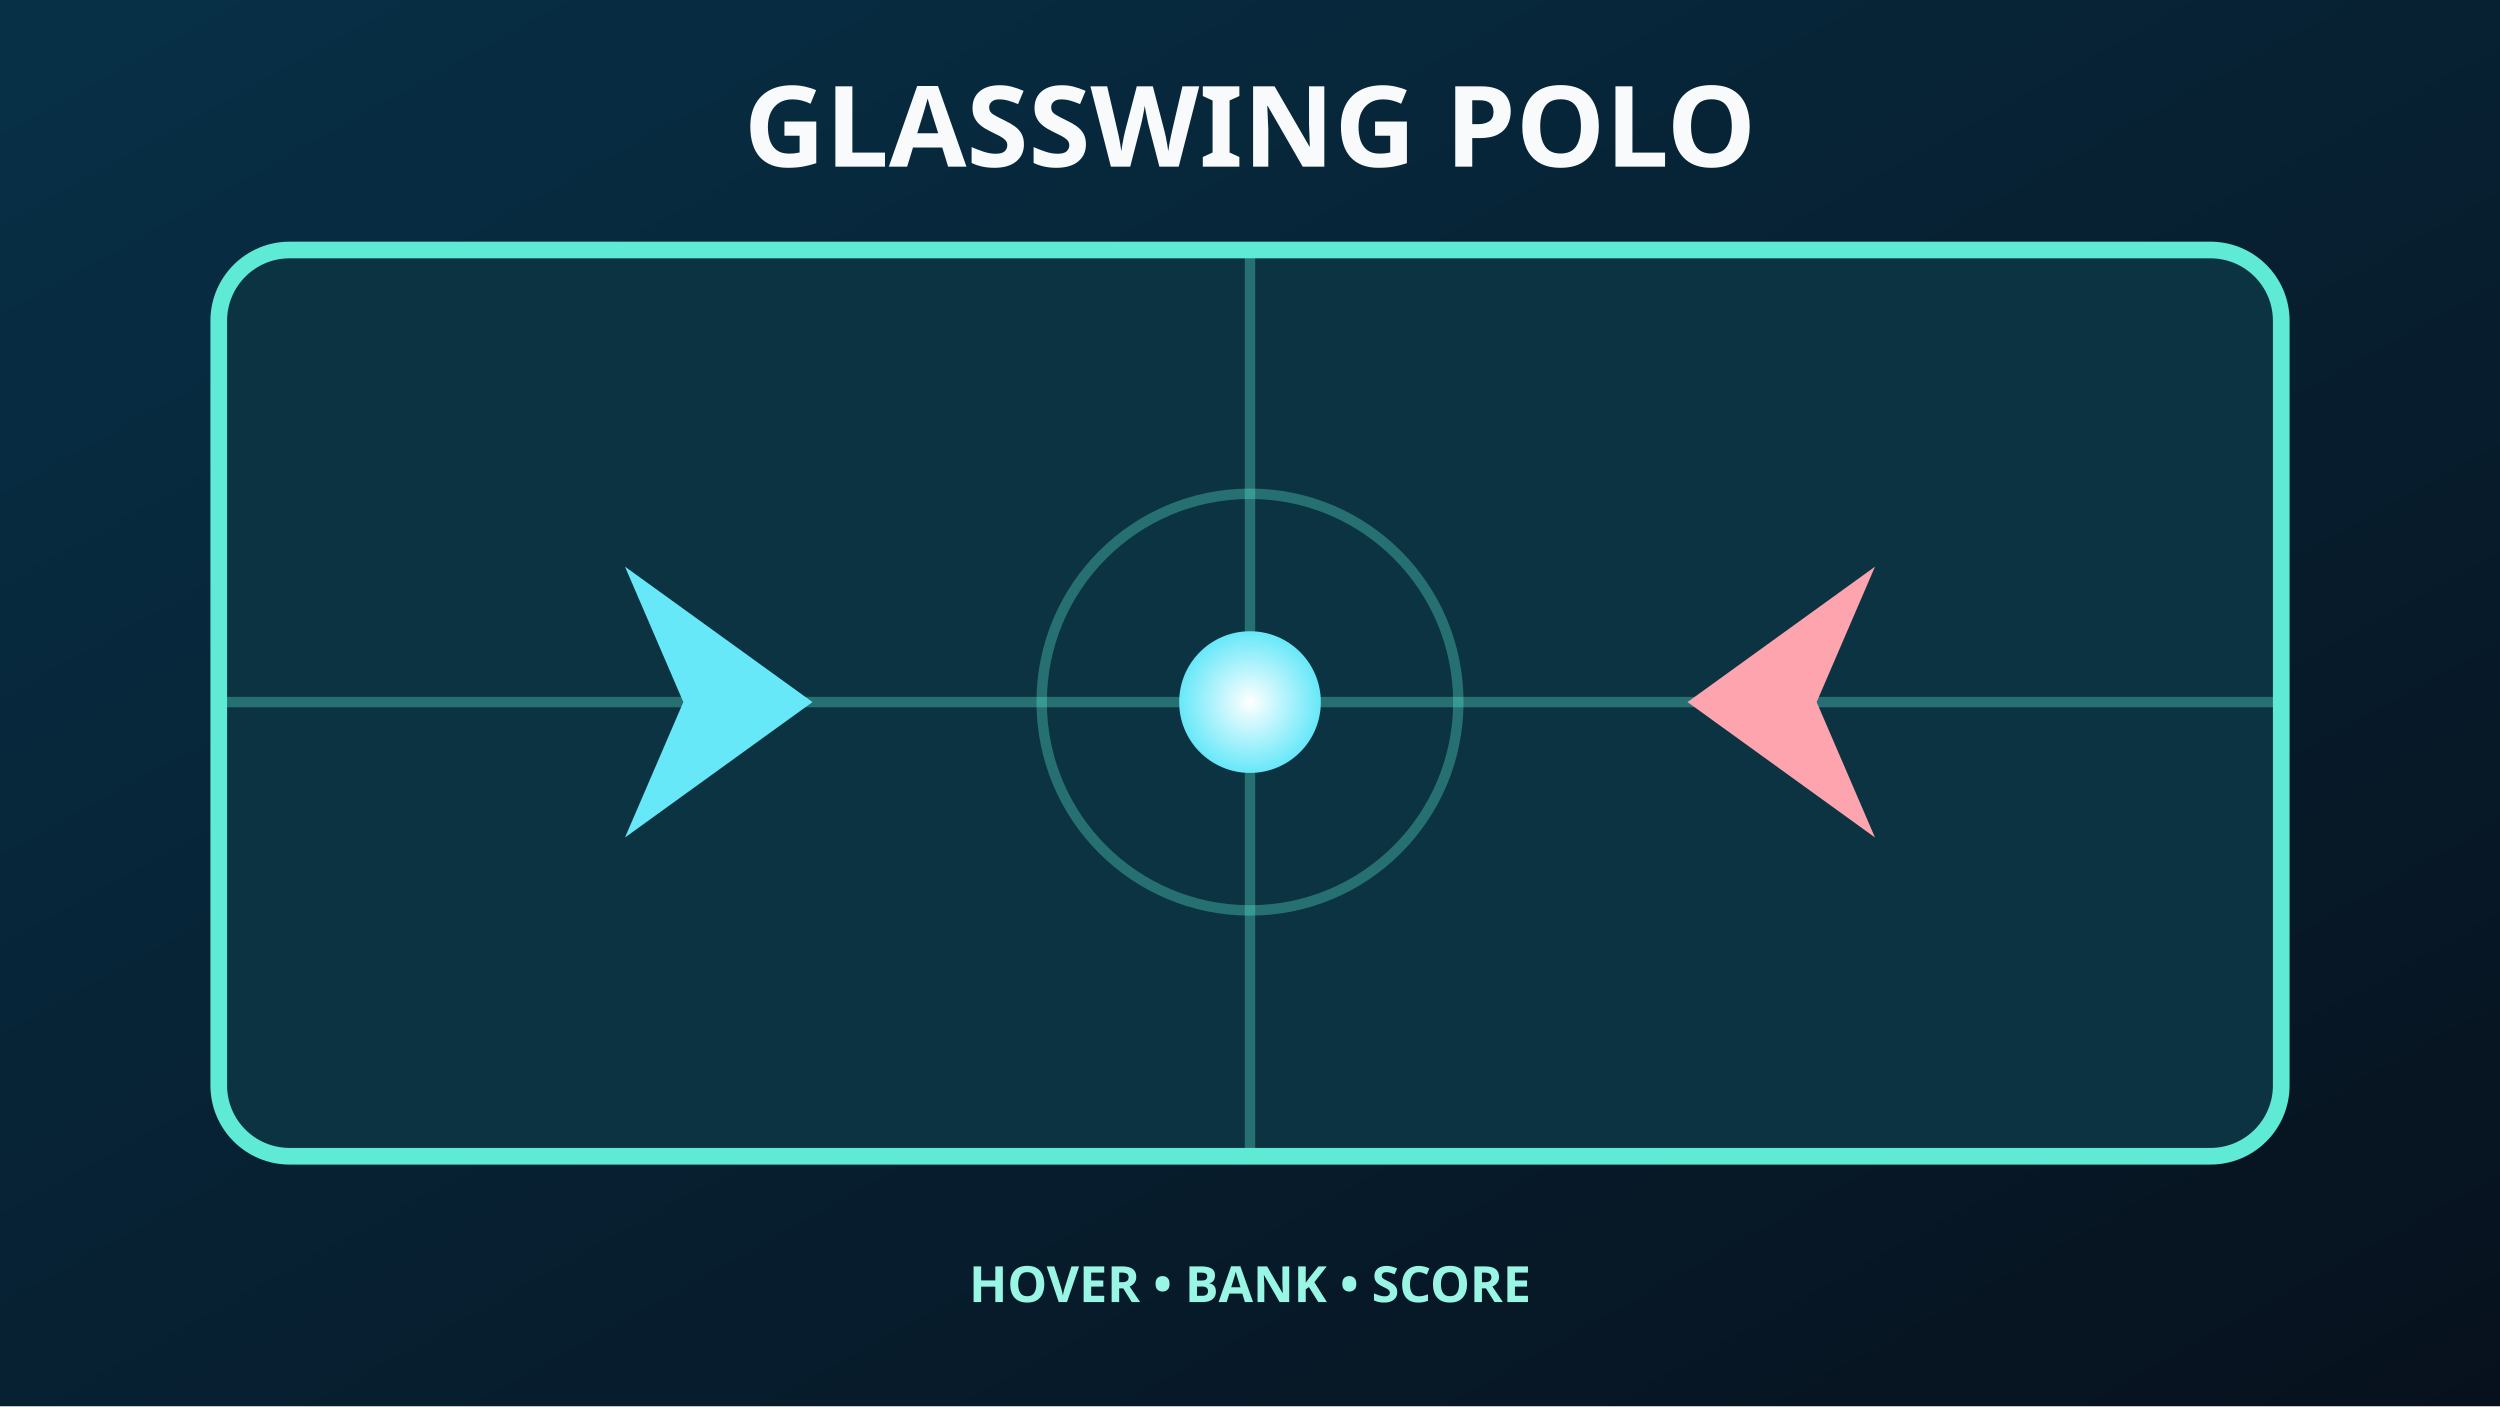
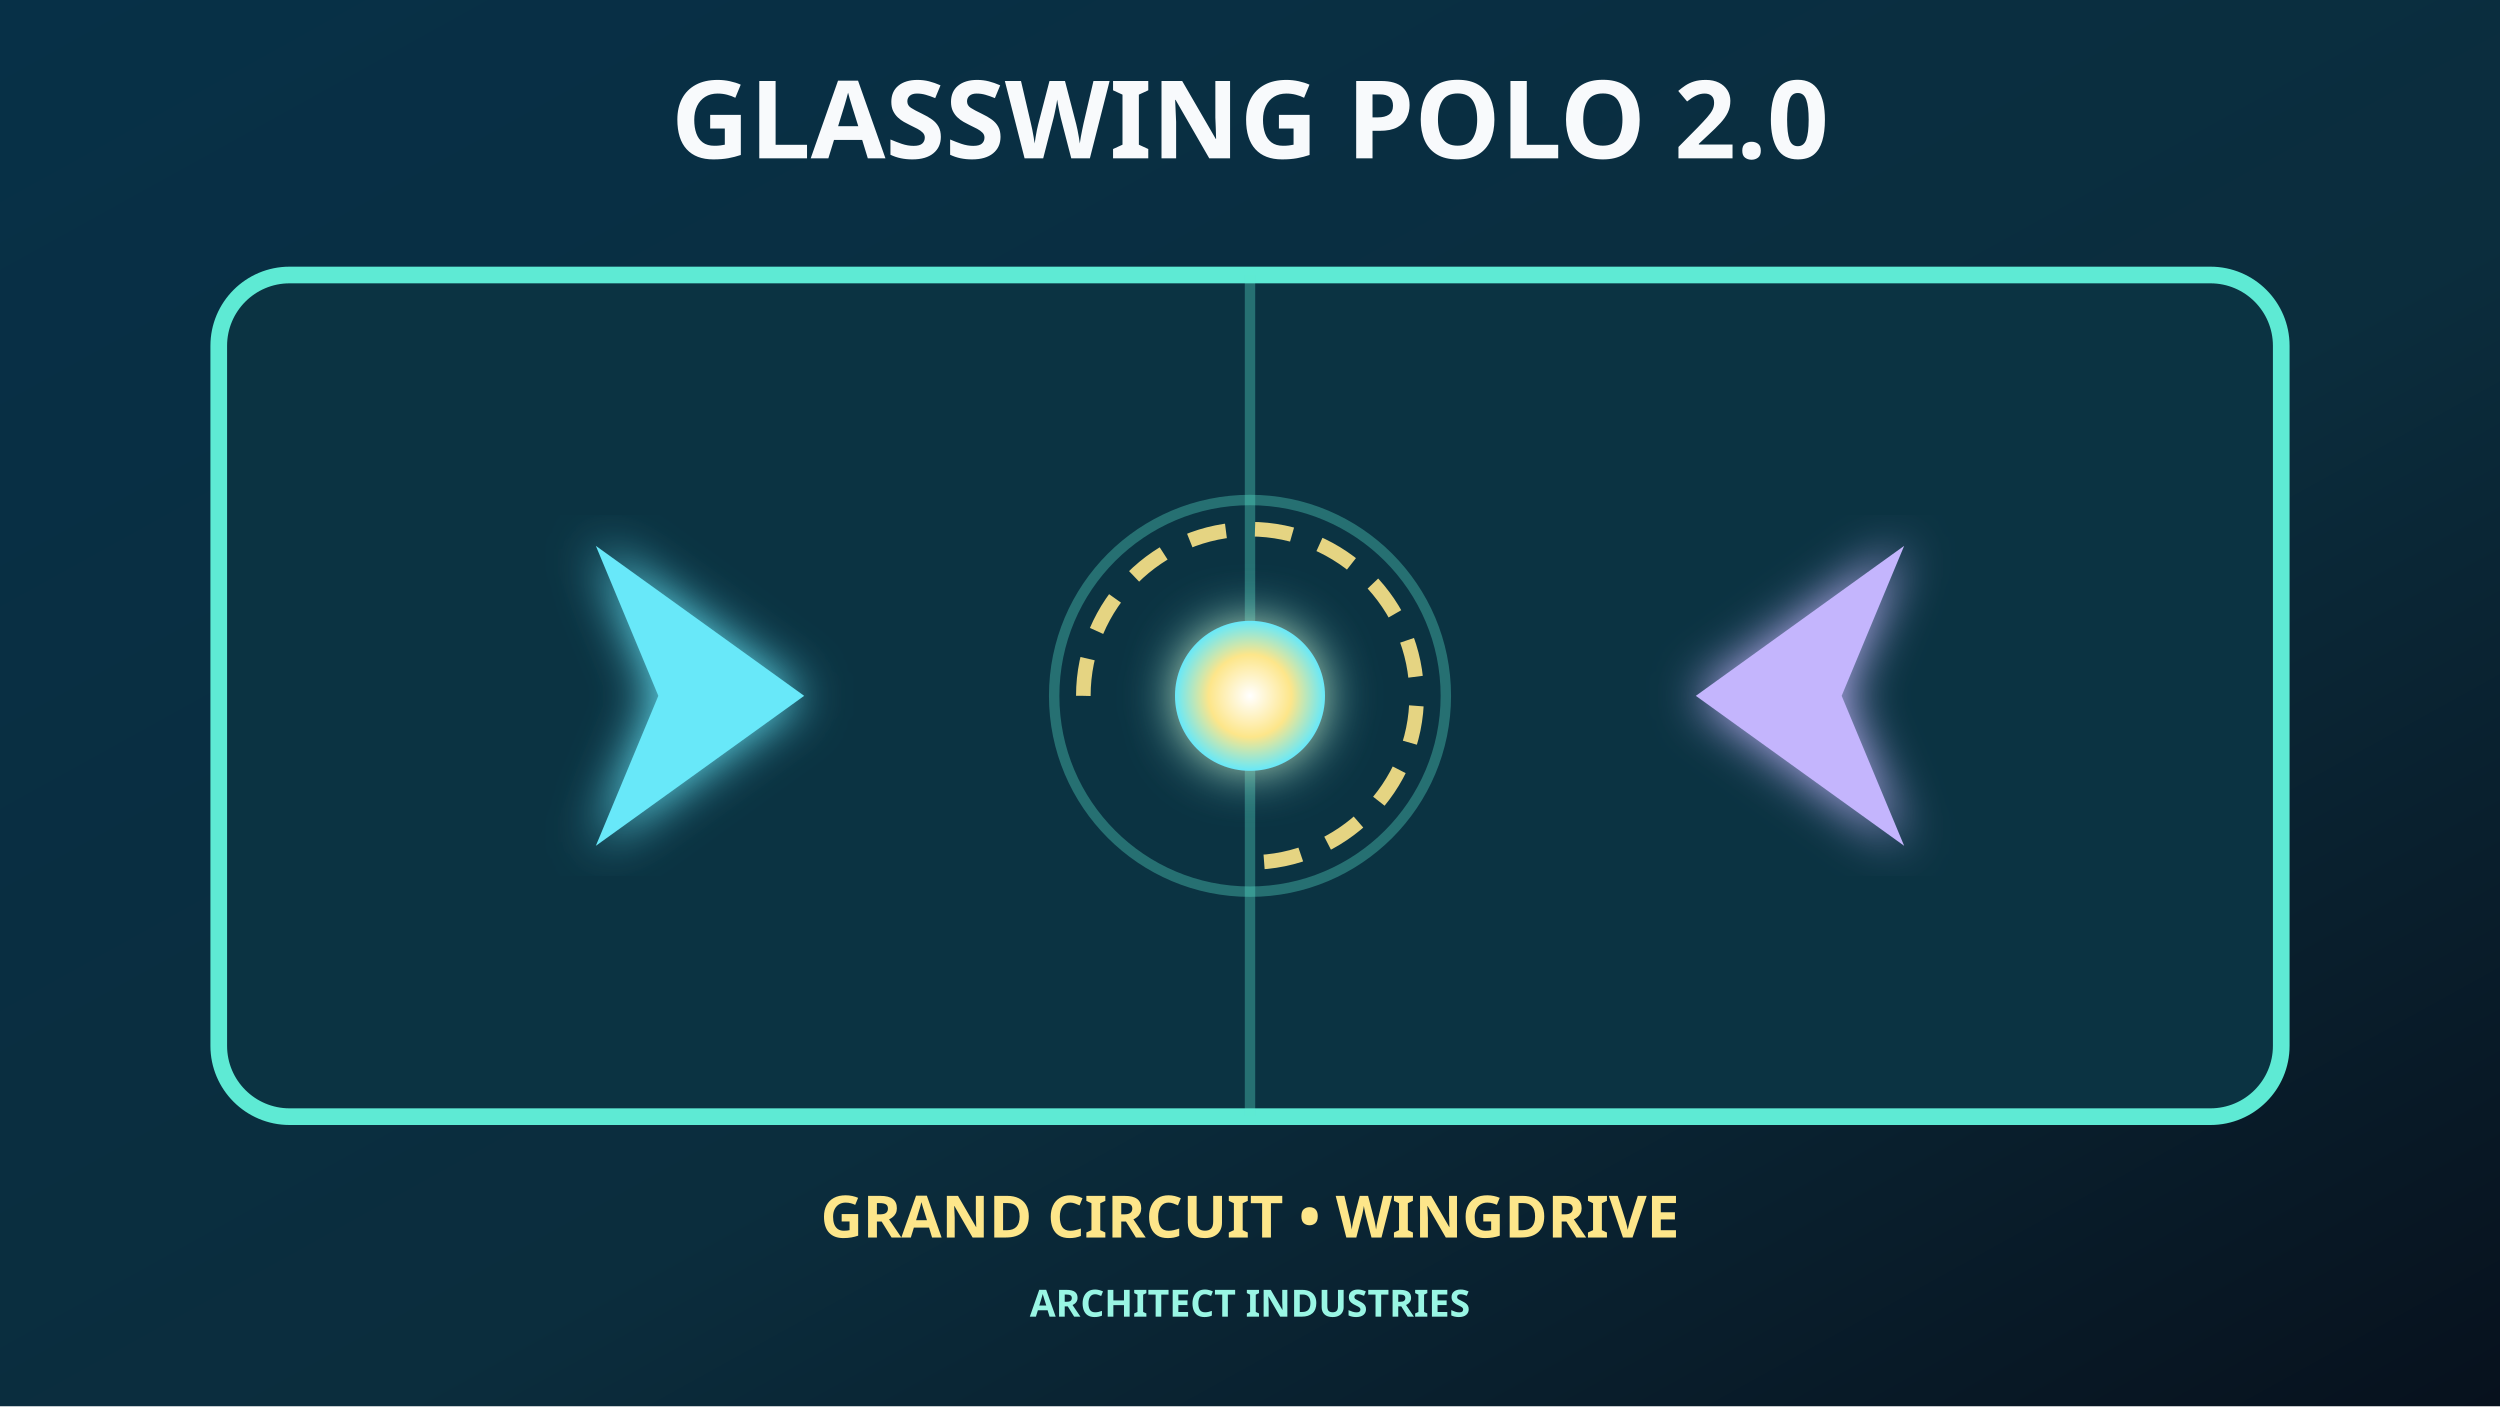
<svg xmlns="http://www.w3.org/2000/svg" viewBox="0 0 1200 675">
  <defs>
    <linearGradient id="g" x2="1" y2="1">
      <stop stop-color="#073047" />
+       <stop offset=".58" stop-color="#0b2d3d" />
      <stop offset="1" stop-color="#07111d" />
    </linearGradient>
    <radialGradient id="b">
      <stop stop-color="#fff" />
+       <stop offset=".55" stop-color="#fde68a" />
      <stop offset="1" stop-color="#67e8f9" />
    </radialGradient>
+     <filter id="gl">
+       <feGaussianBlur stdDeviation="12" result="b" />
+       <feMerge>
+         <feMergeNode in="b" />
+         <feMergeNode in="SourceGraphic" />
+       </feMerge>
+     </filter>
  </defs>
  <rect width="1200" height="675" fill="url(#g)" />
-   <rect x="105" y="120" width="990" height="435" rx="34" fill="#0b3342" stroke="#5eead4" stroke-width="8" />
-   <path d="M600 120v435M105 337h990" stroke="#5eead455" stroke-width="5" />
-   <circle cx="600" cy="337" r="100" fill="none" stroke="#5eead455" stroke-width="5" />
-   <g fill="#67e8f9">
-     <path d="M390 337l-90-65 28 65-28 65z" />
-     <path d="M810 337l90-65-28 65 28 65z" fill="#fda4af" />
+   <rect x="105" y="132" width="990" height="404" rx="34" fill="#0b3342" stroke="#5eead4" stroke-width="8" />
+   <path d="M600 132v404" stroke="#5eead455" stroke-width="5" />
+   <circle cx="600" cy="334" r="94" fill="none" stroke="#5eead455" stroke-width="5" />
+   <g filter="url(#gl)">
+     <path d="M386 334l-100-72 30 72-30 72z" fill="#67e8f9" />
+     <path d="M814 334l100-72-30 72 30 72z" fill="#c4b5fd" />
+     <circle cx="600" cy="334" r="36" fill="url(#b)" />
  </g>
-   <circle cx="600" cy="337" r="34" fill="url(#b)" />
-   <text x="600" y="80" text-anchor="middle" fill="#f8fafc" font-family="system-ui" font-weight="900" font-size="54">GLASSWING POLO</text>
-   <text x="600" y="625" text-anchor="middle" fill="#99f6e4" font-family="system-ui" font-weight="700" font-size="24">HOVER • BANK • SCORE</text>
+   <path d="M520 334c0-44 36-80 80-80s80 36 80 80-36 80-80 80" fill="none" stroke="#fde68a" stroke-width="7" stroke-dasharray="18 14" opacity=".9" />
+   <text x="600" y="76" text-anchor="middle" fill="#f8fafc" font-family="system-ui" font-weight="900" font-size="52">GLASSWING POLO 2.0</text>
+   <text x="600" y="594" text-anchor="middle" fill="#fde68a" font-family="system-ui" font-weight="900" font-size="28">GRAND CIRCUIT • WINGDRIVE</text>
+   <text x="600" y="632" text-anchor="middle" fill="#99f6e4" font-family="system-ui" font-weight="700" font-size="18">ARCHITECT INDUSTRIES</text>
</svg>
